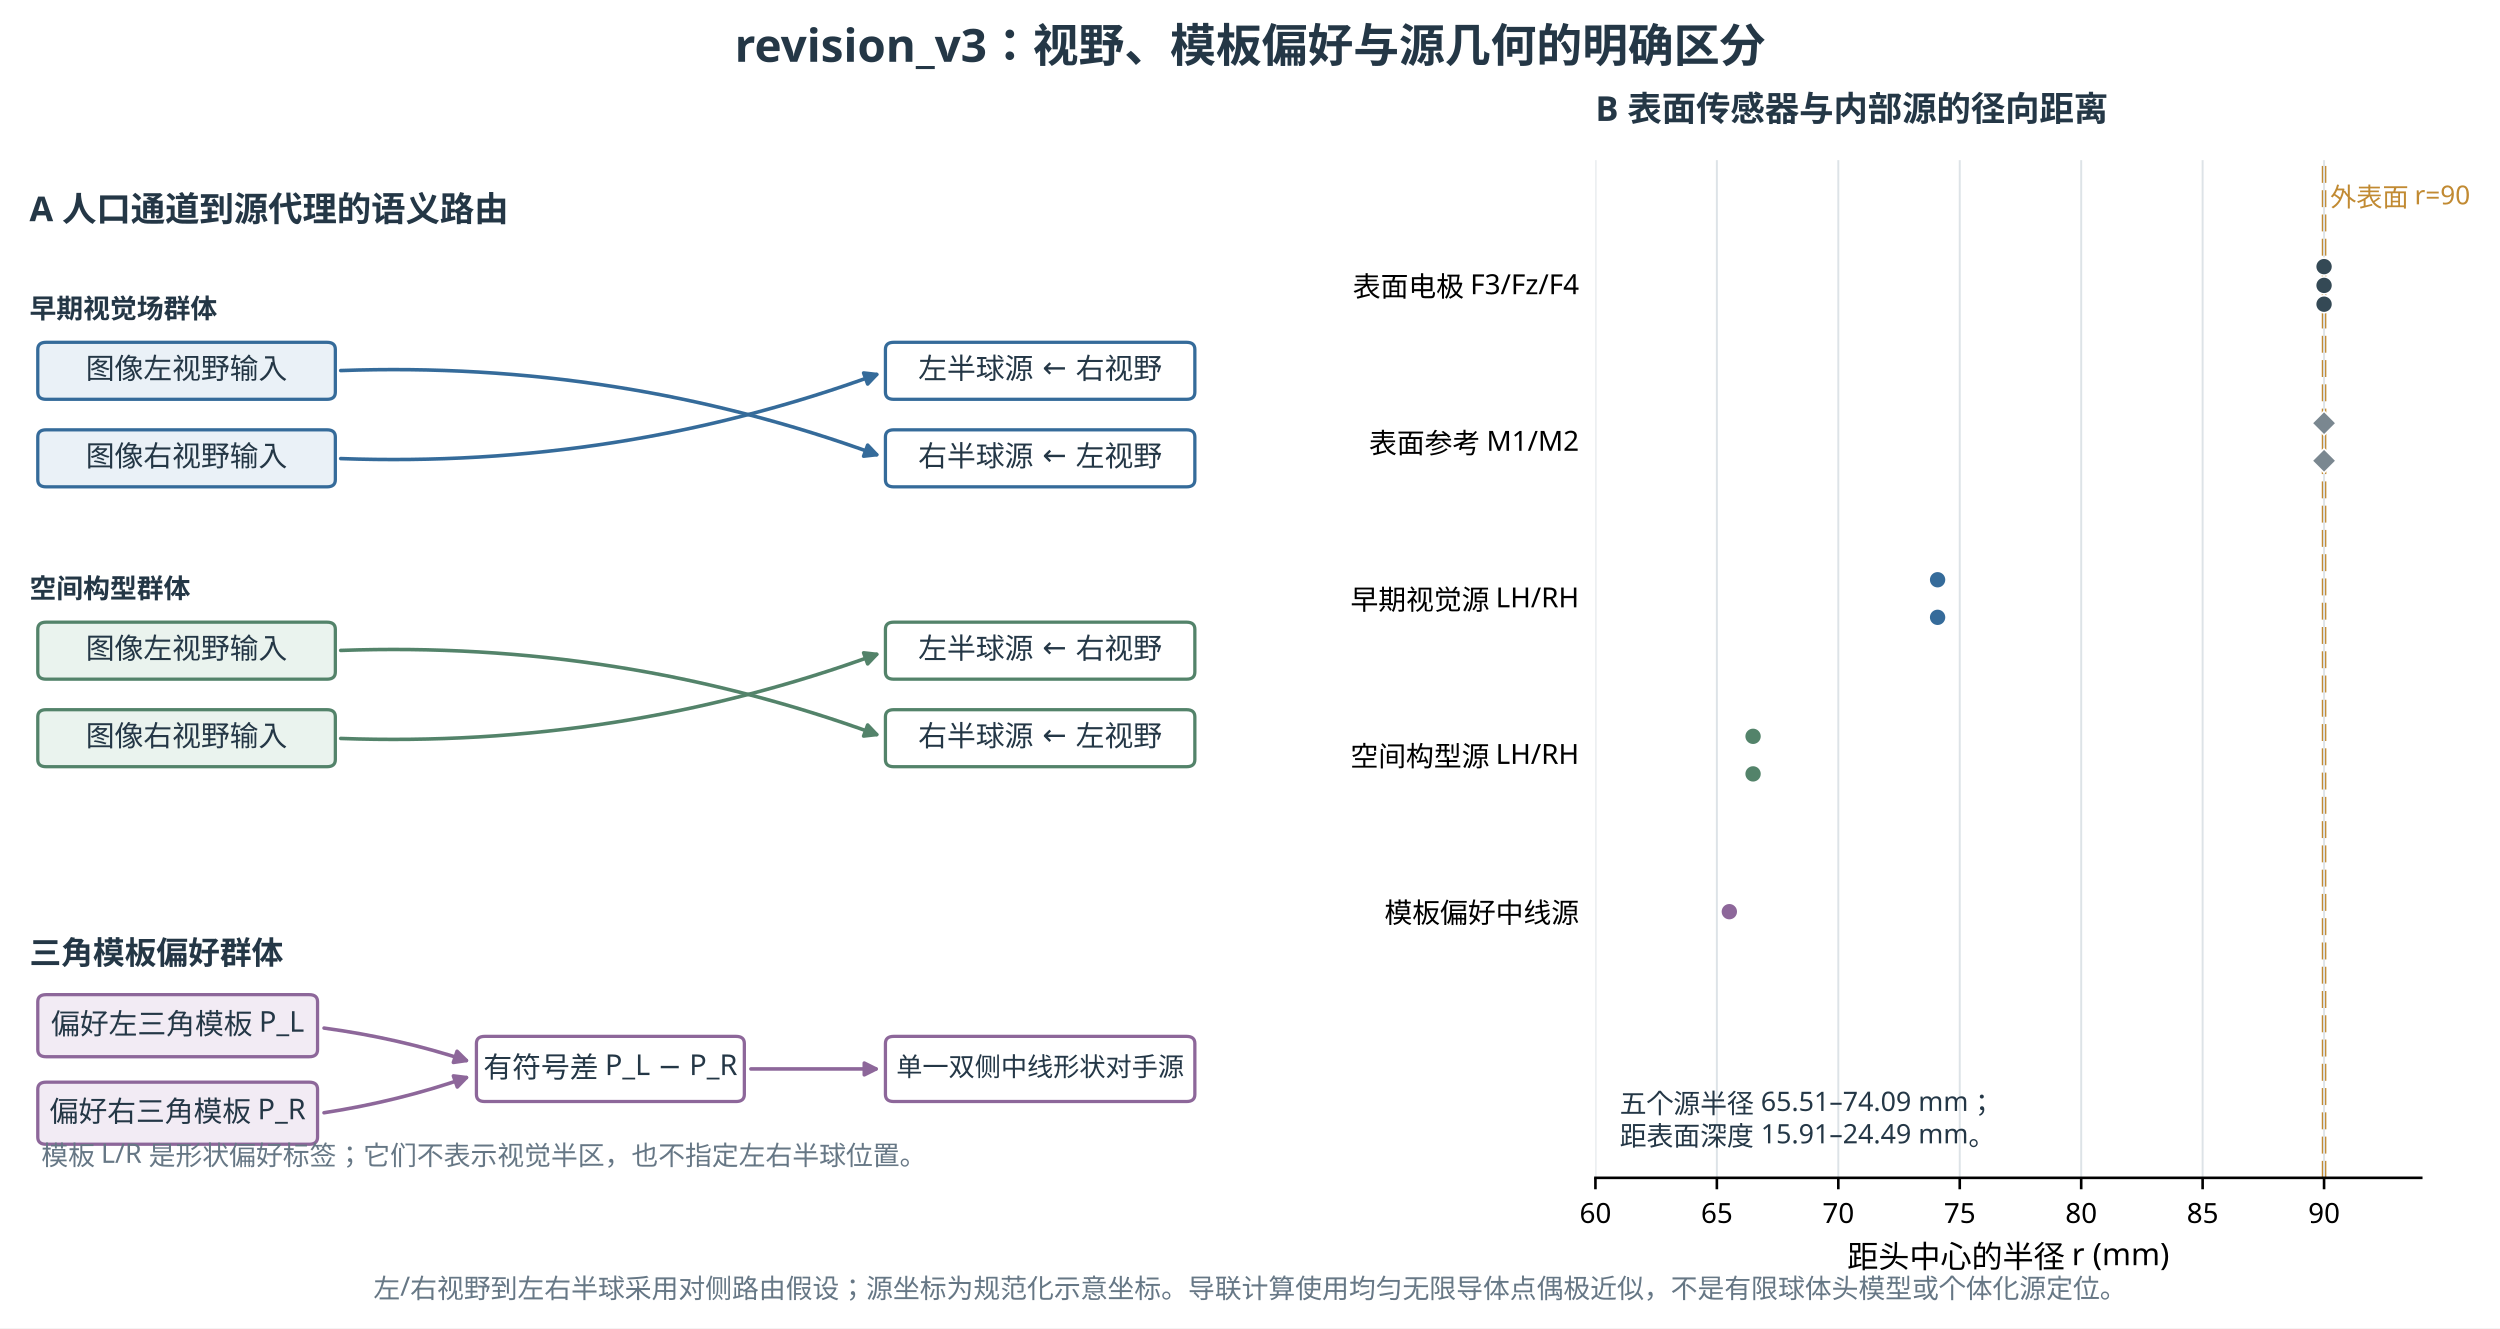
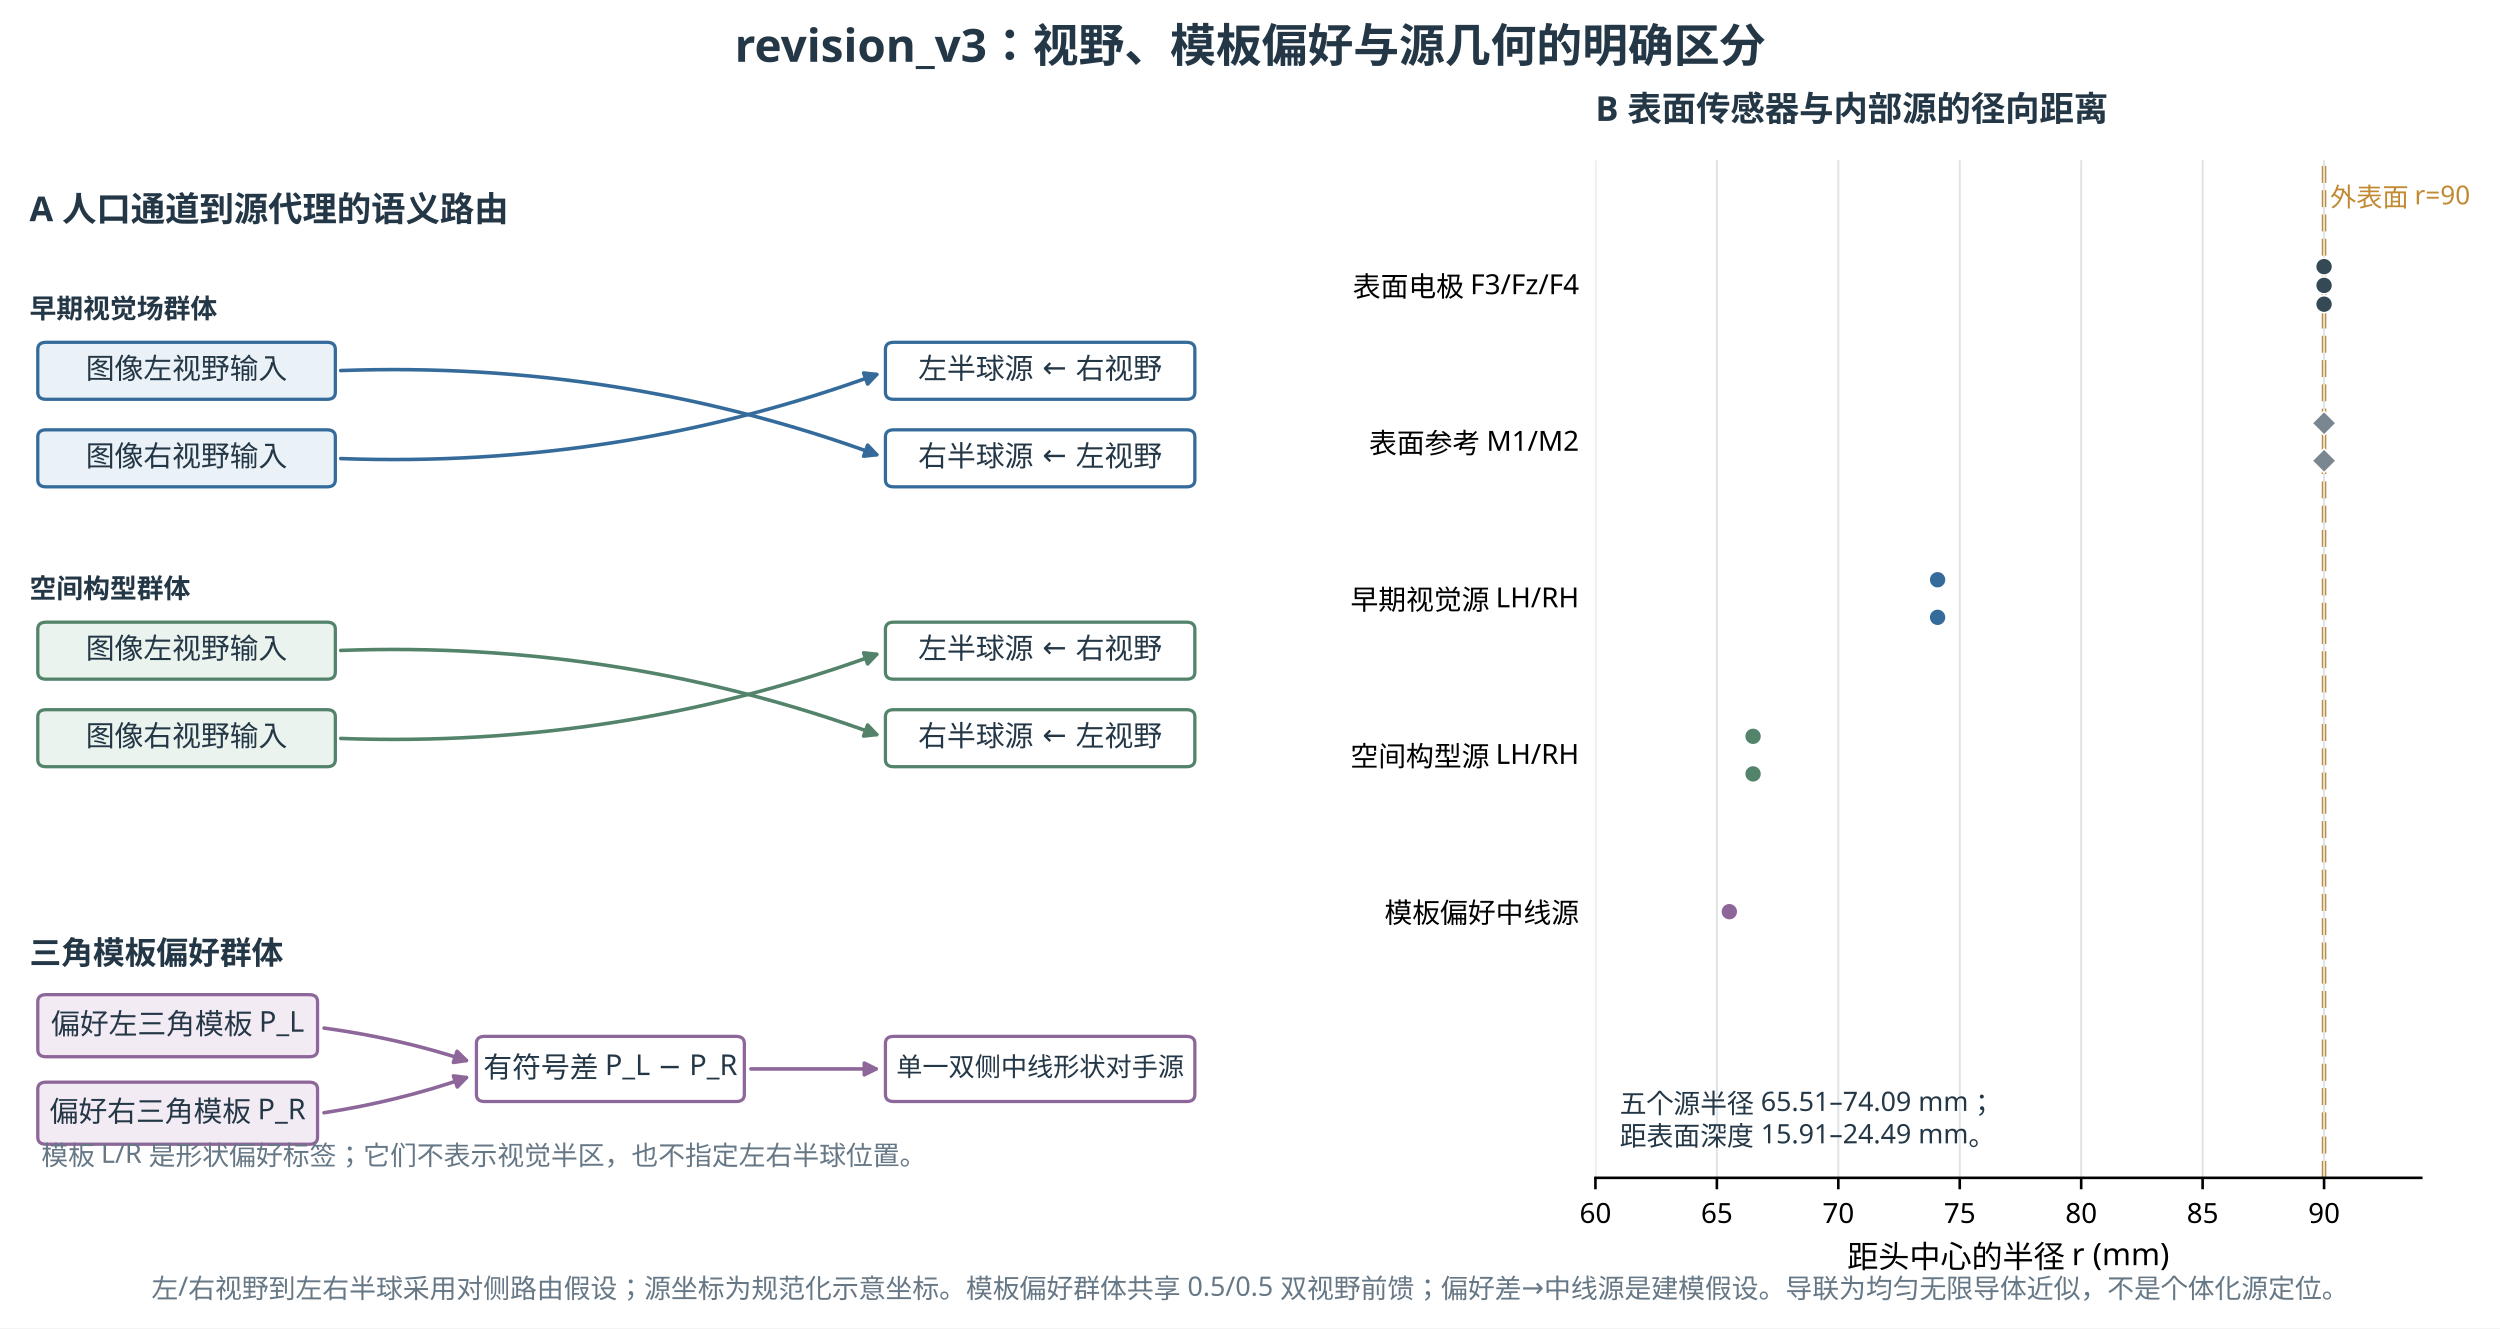
<svg xmlns="http://www.w3.org/2000/svg" xmlns:xlink="http://www.w3.org/1999/xlink" width="764.399pt" height="406.126pt" viewBox="0 0 764.399 406.126" version="1.1">
  <defs>
    <style type="text/css">*{stroke-linejoin: round; stroke-linecap: butt}</style>
  </defs>
  <g id="figure_1">
    <g id="patch_1">
      <path d="M 0 406.126  L 764.399 406.126  L 764.399 0  L 0 0  z " style="fill: #ffffff" />
    </g>
    <g id="axes_1">
      <g id="patch_2">
-         <path d="M 14.087 122.092  L 99.997 122.092  Q 102.534 122.092 102.534 119.914  L 102.534 106.845  Q 102.534 104.667 99.997 104.667  L 14.087 104.667  Q 11.55 104.667 11.55 106.845  L 11.55 119.914  Q 11.55 122.092 14.087 122.092  z " clip-path="url(#p5a7d615c99)" style="fill: #eaf1f7; stroke: #356b9a; stroke-linejoin: miter" />
+         <path d="M 14.087 122.092  L 99.997 122.092  Q 102.534 122.092 102.534 119.914  L 102.534 106.845  Q 102.534 104.667 99.997 104.667  L 14.087 104.667  Q 11.55 104.667 11.55 106.845  L 11.55 119.914  Q 11.55 122.092 14.087 122.092  z " clip-path="url(#pec33d50f7d)" style="fill: #eaf1f7; stroke: #356b9a; stroke-linejoin: miter" />
      </g>
      <g id="patch_3">
-         <path d="M 14.087 148.853  L 99.997 148.853  Q 102.534 148.853 102.534 146.675  L 102.534 133.605  Q 102.534 131.427 99.997 131.427  L 14.087 131.427  Q 11.55 131.427 11.55 133.605  L 11.55 146.675  Q 11.55 148.853 14.087 148.853  z " clip-path="url(#p5a7d615c99)" style="fill: #eaf1f7; stroke: #356b9a; stroke-linejoin: miter" />
+         <path d="M 14.087 148.853  L 99.997 148.853  Q 102.534 148.853 102.534 146.675  L 102.534 133.605  Q 102.534 131.427 99.997 131.427  L 14.087 131.427  Q 11.55 131.427 11.55 133.605  L 11.55 146.675  Q 11.55 148.853 14.087 148.853  z " clip-path="url(#pec33d50f7d)" style="fill: #eaf1f7; stroke: #356b9a; stroke-linejoin: miter" />
      </g>
      <g id="patch_4">
-         <path d="M 273.266 122.092  L 362.8 122.092  Q 365.337 122.092 365.337 119.914  L 365.337 106.845  Q 365.337 104.667 362.8 104.667  L 273.266 104.667  Q 270.728 104.667 270.728 106.845  L 270.728 119.914  Q 270.728 122.092 273.266 122.092  z " clip-path="url(#p5a7d615c99)" style="fill: #ffffff; stroke: #356b9a; stroke-linejoin: miter" />
+         <path d="M 273.266 122.092  L 362.8 122.092  Q 365.337 122.092 365.337 119.914  L 365.337 106.845  Q 365.337 104.667 362.8 104.667  L 273.266 104.667  Q 270.728 104.667 270.728 106.845  L 270.728 119.914  Q 270.728 122.092 273.266 122.092  z " clip-path="url(#pec33d50f7d)" style="fill: #ffffff; stroke: #356b9a; stroke-linejoin: miter" />
      </g>
      <g id="patch_5">
-         <path d="M 273.266 148.853  L 362.8 148.853  Q 365.337 148.853 365.337 146.675  L 365.337 133.605  Q 365.337 131.427 362.8 131.427  L 273.266 131.427  Q 270.728 131.427 270.728 133.605  L 270.728 146.675  Q 270.728 148.853 273.266 148.853  z " clip-path="url(#p5a7d615c99)" style="fill: #ffffff; stroke: #356b9a; stroke-linejoin: miter" />
+         <path d="M 273.266 148.853  L 362.8 148.853  Q 365.337 148.853 365.337 146.675  L 365.337 133.605  Q 365.337 131.427 362.8 131.427  L 273.266 131.427  Q 270.728 131.427 270.728 133.605  L 270.728 146.675  Q 270.728 148.853 273.266 148.853  z " clip-path="url(#pec33d50f7d)" style="fill: #ffffff; stroke: #356b9a; stroke-linejoin: miter" />
      </g>
      <g id="patch_6">
-         <path d="M 104.168 113.303  Q 189.245 110.251 268.057 139.028  " clip-path="url(#p5a7d615c99)" style="fill: none; stroke: #356b9a; stroke-width: 1.1; stroke-linecap: round" />
-         <path d="M 265.293 136.102  L 268.057 139.028  L 264.058 139.484  z " clip-path="url(#p5a7d615c99)" style="fill: #356b9a; stroke: #356b9a; stroke-width: 1.1; stroke-linecap: round" />
+         <path d="M 104.168 113.303  Q 189.245 110.251 268.057 139.028  " clip-path="url(#pec33d50f7d)" style="fill: none; stroke: #356b9a; stroke-width: 1.1; stroke-linecap: round" />
+         <path d="M 265.293 136.102  L 268.057 139.028  L 264.058 139.484  z " clip-path="url(#pec33d50f7d)" style="fill: #356b9a; stroke: #356b9a; stroke-width: 1.1; stroke-linecap: round" />
      </g>
      <g id="patch_7">
-         <path d="M 104.168 140.216  Q 189.245 143.269 268.057 114.492  " clip-path="url(#p5a7d615c99)" style="fill: none; stroke: #356b9a; stroke-width: 1.1; stroke-linecap: round" />
-         <path d="M 264.058 114.036  L 268.057 114.492  L 265.293 117.417  z " clip-path="url(#p5a7d615c99)" style="fill: #356b9a; stroke: #356b9a; stroke-width: 1.1; stroke-linecap: round" />
+         <path d="M 104.168 140.216  Q 189.245 143.269 268.057 114.492  " clip-path="url(#pec33d50f7d)" style="fill: none; stroke: #356b9a; stroke-width: 1.1; stroke-linecap: round" />
+         <path d="M 264.058 114.036  L 268.057 114.492  L 265.293 117.417  z " clip-path="url(#pec33d50f7d)" style="fill: #356b9a; stroke: #356b9a; stroke-width: 1.1; stroke-linecap: round" />
      </g>
      <g id="patch_8">
-         <path d="M 14.087 207.664  L 99.997 207.664  Q 102.534 207.664 102.534 205.485  L 102.534 192.416  Q 102.534 190.238 99.997 190.238  L 14.087 190.238  Q 11.55 190.238 11.55 192.416  L 11.55 205.485  Q 11.55 207.664 14.087 207.664  z " clip-path="url(#p5a7d615c99)" style="fill: #eaf3ee; stroke: #53836a; stroke-linejoin: miter" />
+         <path d="M 14.087 207.664  L 99.997 207.664  Q 102.534 207.664 102.534 205.485  L 102.534 192.416  Q 102.534 190.238 99.997 190.238  L 14.087 190.238  Q 11.55 190.238 11.55 192.416  L 11.55 205.485  Q 11.55 207.664 14.087 207.664  z " clip-path="url(#pec33d50f7d)" style="fill: #eaf3ee; stroke: #53836a; stroke-linejoin: miter" />
      </g>
      <g id="patch_9">
-         <path d="M 14.087 234.424  L 99.997 234.424  Q 102.534 234.424 102.534 232.246  L 102.534 219.177  Q 102.534 216.999 99.997 216.999  L 14.087 216.999  Q 11.55 216.999 11.55 219.177  L 11.55 232.246  Q 11.55 234.424 14.087 234.424  z " clip-path="url(#p5a7d615c99)" style="fill: #eaf3ee; stroke: #53836a; stroke-linejoin: miter" />
+         <path d="M 14.087 234.424  L 99.997 234.424  Q 102.534 234.424 102.534 232.246  L 102.534 219.177  Q 102.534 216.999 99.997 216.999  L 14.087 216.999  Q 11.55 216.999 11.55 219.177  L 11.55 232.246  Q 11.55 234.424 14.087 234.424  z " clip-path="url(#pec33d50f7d)" style="fill: #eaf3ee; stroke: #53836a; stroke-linejoin: miter" />
      </g>
      <g id="patch_10">
-         <path d="M 273.266 207.664  L 362.8 207.664  Q 365.337 207.664 365.337 205.485  L 365.337 192.416  Q 365.337 190.238 362.8 190.238  L 273.266 190.238  Q 270.728 190.238 270.728 192.416  L 270.728 205.485  Q 270.728 207.664 273.266 207.664  z " clip-path="url(#p5a7d615c99)" style="fill: #ffffff; stroke: #53836a; stroke-linejoin: miter" />
+         <path d="M 273.266 207.664  L 362.8 207.664  Q 365.337 207.664 365.337 205.485  L 365.337 192.416  Q 365.337 190.238 362.8 190.238  L 273.266 190.238  Q 270.728 190.238 270.728 192.416  L 270.728 205.485  Q 270.728 207.664 273.266 207.664  z " clip-path="url(#pec33d50f7d)" style="fill: #ffffff; stroke: #53836a; stroke-linejoin: miter" />
      </g>
      <g id="patch_11">
-         <path d="M 273.266 234.424  L 362.8 234.424  Q 365.337 234.424 365.337 232.246  L 365.337 219.177  Q 365.337 216.999 362.8 216.999  L 273.266 216.999  Q 270.728 216.999 270.728 219.177  L 270.728 232.246  Q 270.728 234.424 273.266 234.424  z " clip-path="url(#p5a7d615c99)" style="fill: #ffffff; stroke: #53836a; stroke-linejoin: miter" />
+         <path d="M 273.266 234.424  L 362.8 234.424  Q 365.337 234.424 365.337 232.246  L 365.337 219.177  Q 365.337 216.999 362.8 216.999  L 273.266 216.999  Q 270.728 216.999 270.728 219.177  L 270.728 232.246  Q 270.728 234.424 273.266 234.424  z " clip-path="url(#pec33d50f7d)" style="fill: #ffffff; stroke: #53836a; stroke-linejoin: miter" />
      </g>
      <g id="patch_12">
-         <path d="M 104.168 198.875  Q 189.245 195.822 268.057 224.599  " clip-path="url(#p5a7d615c99)" style="fill: none; stroke: #53836a; stroke-width: 1.1; stroke-linecap: round" />
-         <path d="M 265.293 221.673  L 268.057 224.599  L 264.058 225.055  z " clip-path="url(#p5a7d615c99)" style="fill: #53836a; stroke: #53836a; stroke-width: 1.1; stroke-linecap: round" />
+         <path d="M 104.168 198.875  Q 189.245 195.822 268.057 224.599  " clip-path="url(#pec33d50f7d)" style="fill: none; stroke: #53836a; stroke-width: 1.1; stroke-linecap: round" />
+         <path d="M 265.293 221.673  L 268.057 224.599  L 264.058 225.055  z " clip-path="url(#pec33d50f7d)" style="fill: #53836a; stroke: #53836a; stroke-width: 1.1; stroke-linecap: round" />
      </g>
      <g id="patch_13">
-         <path d="M 104.168 225.787  Q 189.245 228.84 268.057 200.063  " clip-path="url(#p5a7d615c99)" style="fill: none; stroke: #53836a; stroke-width: 1.1; stroke-linecap: round" />
-         <path d="M 264.058 199.607  L 268.057 200.063  L 265.293 202.989  z " clip-path="url(#p5a7d615c99)" style="fill: #53836a; stroke: #53836a; stroke-width: 1.1; stroke-linecap: round" />
+         <path d="M 104.168 225.787  Q 189.245 228.84 268.057 200.063  " clip-path="url(#pec33d50f7d)" style="fill: none; stroke: #53836a; stroke-width: 1.1; stroke-linecap: round" />
+         <path d="M 264.058 199.607  L 268.057 200.063  L 265.293 202.989  z " clip-path="url(#pec33d50f7d)" style="fill: #53836a; stroke: #53836a; stroke-width: 1.1; stroke-linecap: round" />
      </g>
      <g id="patch_14">
-         <path d="M 14.087 323.107  L 94.559 323.107  Q 97.097 323.107 97.097 320.929  L 97.097 306.304  Q 97.097 304.126 94.559 304.126  L 14.087 304.126  Q 11.55 304.126 11.55 306.304  L 11.55 320.929  Q 11.55 323.107 14.087 323.107  z " clip-path="url(#p5a7d615c99)" style="fill: #f2ebf4; stroke: #8d679a; stroke-linejoin: miter" />
+         <path d="M 14.087 323.107  L 94.559 323.107  Q 97.097 323.107 97.097 320.929  L 97.097 306.304  Q 97.097 304.126 94.559 304.126  L 14.087 304.126  Q 11.55 304.126 11.55 306.304  L 11.55 320.929  Q 11.55 323.107 14.087 323.107  z " clip-path="url(#pec33d50f7d)" style="fill: #f2ebf4; stroke: #8d679a; stroke-linejoin: miter" />
      </g>
      <g id="patch_15">
-         <path d="M 14.087 349.868  L 94.559 349.868  Q 97.097 349.868 97.097 347.689  L 97.097 333.064  Q 97.097 330.886 94.559 330.886  L 14.087 330.886  Q 11.55 330.886 11.55 333.064  L 11.55 347.689  Q 11.55 349.868 14.087 349.868  z " clip-path="url(#p5a7d615c99)" style="fill: #f2ebf4; stroke: #8d679a; stroke-linejoin: miter" />
+         <path d="M 14.087 349.868  L 94.559 349.868  Q 97.097 349.868 97.097 347.689  L 97.097 333.064  Q 97.097 330.886 94.559 330.886  L 14.087 330.886  Q 11.55 330.886 11.55 333.064  L 11.55 347.689  Q 11.55 349.868 14.087 349.868  z " clip-path="url(#pec33d50f7d)" style="fill: #f2ebf4; stroke: #8d679a; stroke-linejoin: miter" />
      </g>
      <g id="patch_16">
-         <path d="M 148.208 336.798  L 225.055 336.798  Q 227.592 336.798 227.592 334.62  L 227.592 319.062  Q 227.592 316.884 225.055 316.884  L 148.208 316.884  Q 145.67 316.884 145.67 319.062  L 145.67 334.62  Q 145.67 336.798 148.208 336.798  z " clip-path="url(#p5a7d615c99)" style="fill: #ffffff; stroke: #8d679a; stroke-linejoin: miter" />
+         <path d="M 148.208 336.798  L 225.055 336.798  Q 227.592 336.798 227.592 334.62  L 227.592 319.062  Q 227.592 316.884 225.055 316.884  L 148.208 316.884  Q 145.67 316.884 145.67 319.062  L 145.67 334.62  Q 145.67 336.798 148.208 336.798  z " clip-path="url(#pec33d50f7d)" style="fill: #ffffff; stroke: #8d679a; stroke-linejoin: miter" />
      </g>
      <g id="patch_17">
-         <path d="M 273.266 336.798  L 362.8 336.798  Q 365.337 336.798 365.337 334.62  L 365.337 319.062  Q 365.337 316.884 362.8 316.884  L 273.266 316.884  Q 270.728 316.884 270.728 319.062  L 270.728 334.62  Q 270.728 336.798 273.266 336.798  z " clip-path="url(#p5a7d615c99)" style="fill: #ffffff; stroke: #8d679a; stroke-linejoin: miter" />
+         <path d="M 273.266 336.798  L 362.8 336.798  Q 365.337 336.798 365.337 334.62  L 365.337 319.062  Q 365.337 316.884 362.8 316.884  L 273.266 316.884  Q 270.728 316.884 270.728 319.062  L 270.728 334.62  Q 270.728 336.798 273.266 336.798  z " clip-path="url(#pec33d50f7d)" style="fill: #ffffff; stroke: #8d679a; stroke-linejoin: miter" />
      </g>
      <g id="patch_18">
-         <path d="M 99.082 314.345  Q 121.902 317.442 142.607 324.267  " clip-path="url(#p5a7d615c99)" style="fill: none; stroke: #8d679a; stroke-width: 1.1; stroke-linecap: round" />
-         <path d="M 139.751 321.431  L 142.607 324.267  L 138.624 324.85  z " clip-path="url(#p5a7d615c99)" style="fill: #8d679a; stroke: #8d679a; stroke-width: 1.1; stroke-linecap: round" />
+         <path d="M 99.082 314.345  Q 121.902 317.442 142.607 324.267  " clip-path="url(#pec33d50f7d)" style="fill: none; stroke: #8d679a; stroke-width: 1.1; stroke-linecap: round" />
+         <path d="M 139.751 321.431  L 142.607 324.267  L 138.624 324.85  z " clip-path="url(#pec33d50f7d)" style="fill: #8d679a; stroke: #8d679a; stroke-width: 1.1; stroke-linecap: round" />
      </g>
      <g id="patch_19">
-         <path d="M 99.073 340.236  Q 121.942 336.708 142.623 329.472  " clip-path="url(#p5a7d615c99)" style="fill: none; stroke: #8d679a; stroke-width: 1.1; stroke-linecap: round" />
-         <path d="M 138.63 328.962  L 142.623 329.472  L 139.819 332.36  z " clip-path="url(#p5a7d615c99)" style="fill: #8d679a; stroke: #8d679a; stroke-width: 1.1; stroke-linecap: round" />
+         <path d="M 99.073 340.236  Q 121.942 336.708 142.623 329.472  " clip-path="url(#pec33d50f7d)" style="fill: none; stroke: #8d679a; stroke-width: 1.1; stroke-linecap: round" />
+         <path d="M 138.63 328.962  L 142.623 329.472  L 139.819 332.36  z " clip-path="url(#pec33d50f7d)" style="fill: #8d679a; stroke: #8d679a; stroke-width: 1.1; stroke-linecap: round" />
      </g>
      <g id="patch_20">
-         <path d="M 229.591 326.841  Q 249.342 326.841 267.862 326.841  " clip-path="url(#p5a7d615c99)" style="fill: none; stroke: #8d679a; stroke-width: 1.1; stroke-linecap: round" />
-         <path d="M 264.262 325.041  L 267.862 326.841  L 264.262 328.641  z " clip-path="url(#p5a7d615c99)" style="fill: #8d679a; stroke: #8d679a; stroke-width: 1.1; stroke-linecap: round" />
+         <path d="M 229.591 326.841  Q 249.342 326.841 267.862 326.841  " clip-path="url(#pec33d50f7d)" style="fill: none; stroke: #8d679a; stroke-width: 1.1; stroke-linecap: round" />
+         <path d="M 264.262 325.041  L 267.862 326.841  L 264.262 328.641  z " clip-path="url(#pec33d50f7d)" style="fill: #8d679a; stroke: #8d679a; stroke-width: 1.1; stroke-linecap: round" />
      </g>
      <g id="text_1">
        <text style="font-weight: 700; font-size: 10.5px; font-family: 'Microsoft YaHei'; text-anchor: start; fill: #243746" x="9.012" y="67.638" transform="rotate(-0 9.012437 67.63777)">A  人口通道到源代理的语义路由</text>
      </g>
      <g id="text_2">
        <text style="font-weight: 700; font-size: 8.2px; font-family: 'Microsoft YaHei'; text-anchor: start; fill: #243746" x="9.012" y="97.279" transform="rotate(-0 9.012437 97.2788)">早期视觉场群体</text>
      </g>
      <g id="text_3">
        <text style="font-size: 8.8px; font-family: 'Microsoft YaHei'; text-anchor: middle; fill: #243746" x="57.042" y="115.803" transform="rotate(-0 57.04201 115.803)">图像左视野输入</text>
      </g>
      <g id="text_4">
        <text style="font-size: 8.8px; font-family: 'Microsoft YaHei'; text-anchor: middle; fill: #243746" x="57.042" y="142.563" transform="rotate(-0 57.04201 142.5635)">图像右视野输入</text>
      </g>
      <g id="text_5">
        <text style="font-size: 8.8px; font-family: 'Microsoft YaHei'; text-anchor: middle; fill: #243746" x="318.033" y="115.803" transform="rotate(-0 318.0329 115.803)">左半球源  ←  右视野</text>
      </g>
      <g id="text_6">
        <text style="font-size: 8.8px; font-family: 'Microsoft YaHei'; text-anchor: middle; fill: #243746" x="318.033" y="142.563" transform="rotate(-0 318.0329 142.5635)">右半球源  ←  左视野</text>
      </g>
      <g id="text_7">
        <text style="font-weight: 700; font-size: 8.2px; font-family: 'Microsoft YaHei'; text-anchor: start; fill: #243746" x="9.012" y="182.85" transform="rotate(-0 9.012437 182.8501)">空间构型群体</text>
      </g>
      <g id="text_8">
        <text style="font-size: 8.8px; font-family: 'Microsoft YaHei'; text-anchor: middle; fill: #243746" x="57.042" y="201.374" transform="rotate(-0 57.04201 201.3743)">图像左视野输入</text>
      </g>
      <g id="text_9">
        <text style="font-size: 8.8px; font-family: 'Microsoft YaHei'; text-anchor: middle; fill: #243746" x="57.042" y="228.135" transform="rotate(-0 57.04201 228.1348)">图像右视野输入</text>
      </g>
      <g id="text_10">
        <text style="font-size: 8.8px; font-family: 'Microsoft YaHei'; text-anchor: middle; fill: #243746" x="318.033" y="201.374" transform="rotate(-0 318.0329 201.3743)">左半球源  ←  右视野</text>
      </g>
      <g id="text_11">
        <text style="font-size: 8.8px; font-family: 'Microsoft YaHei'; text-anchor: middle; fill: #243746" x="318.033" y="228.135" transform="rotate(-0 318.0329 228.1348)">右半球源  ←  左视野</text>
      </g>
      <g id="text_12">
        <text style="font-weight: 700; font-size: 9.7px; font-family: 'Microsoft YaHei'; text-anchor: start; fill: #243746" x="9.012" y="294.791" transform="rotate(-0 9.012437 294.7907)">三角模板偏好群体</text>
      </g>
      <g id="text_13">
        <text style="font-size: 8.8px; font-family: 'Microsoft YaHei'; text-anchor: middle; fill: #243746" x="54.323" y="316.195" transform="rotate(-0 54.32335 316.1945)">偏好左三角模板  P_L</text>
      </g>
      <g id="text_14">
        <text style="font-size: 8.8px; font-family: 'Microsoft YaHei'; text-anchor: middle; fill: #243746" x="54.323" y="342.955" transform="rotate(-0 54.32335 342.955)">偏好右三角模板  P_R</text>
      </g>
      <g id="text_15">
        <text style="font-size: 8.8px; font-family: 'Microsoft YaHei'; text-anchor: middle; fill: #243746" x="186.631" y="329.432" transform="rotate(-0 186.6312 329.4323)">有符号差  P_L − P_R</text>
      </g>
      <g id="text_16">
        <text style="font-size: 8px; font-family: 'Microsoft YaHei'; text-anchor: middle; fill: #243746" x="318.033" y="329.044" transform="rotate(-0 318.0329 329.0442)">单一双侧中线形状对手源</text>
      </g>
      <g id="text_17">
        <text style="font-size: 8.2px; font-family: 'Microsoft YaHei'; text-anchor: start; fill: #667785" x="12.637" y="356.231" transform="rotate(-0 12.63731 356.2306)">模板 L/R 是形状偏好标签；它们不表示视觉半区，也不指定左右半球位置。</text>
      </g>
    </g>
    <g id="axes_2">
      <g id="patch_21">
        <path d="M 487.818 360.136  L 740.309 360.136  L 740.309 48.968  L 487.818 48.968  z " style="fill: #ffffff" />
      </g>
      <g id="line2d_1">
-         <path d="M 710.604 360.136  L 710.604 48.968  " clip-path="url(#p18162a7cb9)" style="fill: none; stroke-dasharray: 5.18,2.24; stroke-dashoffset: 0; stroke: #c18a32; stroke-width: 1.4" />
+         <path d="M 710.604 360.136  L 710.604 48.968  " clip-path="url(#pba17e6900c)" style="fill: none; stroke-dasharray: 5.18,2.24; stroke-dashoffset: 0; stroke: #c18a32; stroke-width: 1.4" />
      </g>
      <g id="matplotlib.axis_1">
        <g id="xtick_1">
          <g id="line2d_2">
-             <path d="M 487.818 360.136  L 487.818 48.968  " clip-path="url(#p18162a7cb9)" style="fill: none; stroke: #dde3e7; stroke-width: 0.6; stroke-linecap: square" />
+             <path d="M 487.818 360.136  L 487.818 48.968  " clip-path="url(#pba17e6900c)" style="fill: none; stroke: #dde3e7; stroke-width: 0.6; stroke-linecap: square" />
          </g>
          <g id="line2d_3">
            <defs>
-               <path id="m456d251975" d="M 0 0  L 0 3.5  " style="stroke: #000000; stroke-width: 0.8" />
+               <path id="ma28f759d11" d="M 0 0  L 0 3.5  " style="stroke: #000000; stroke-width: 0.8" />
            </defs>
            <g>
-               <use xlink:href="#m456d251975" x="487.818" y="360.136" style="stroke: #000000; stroke-width: 0.8" />
+               <use xlink:href="#ma28f759d11" x="487.818" y="360.136" style="stroke: #000000; stroke-width: 0.8" />
            </g>
          </g>
          <g id="text_18">
            <text style="font-size: 8.5px; font-family: 'Microsoft YaHei'; text-anchor: middle" x="487.818" y="373.931" transform="rotate(-0 487.8177 373.9308)">60</text>
          </g>
        </g>
        <g id="xtick_2">
          <g id="line2d_4">
-             <path d="M 524.949 360.136  L 524.949 48.968  " clip-path="url(#p18162a7cb9)" style="fill: none; stroke: #dde3e7; stroke-width: 0.6; stroke-linecap: square" />
+             <path d="M 524.949 360.136  L 524.949 48.968  " clip-path="url(#pba17e6900c)" style="fill: none; stroke: #dde3e7; stroke-width: 0.6; stroke-linecap: square" />
          </g>
          <g id="line2d_5">
            <g>
-               <use xlink:href="#m456d251975" x="524.949" y="360.136" style="stroke: #000000; stroke-width: 0.8" />
+               <use xlink:href="#ma28f759d11" x="524.949" y="360.136" style="stroke: #000000; stroke-width: 0.8" />
            </g>
          </g>
          <g id="text_19">
            <text style="font-size: 8.5px; font-family: 'Microsoft YaHei'; text-anchor: middle" x="524.949" y="373.931" transform="rotate(-0 524.9487 373.9308)">65</text>
          </g>
        </g>
        <g id="xtick_3">
          <g id="line2d_6">
-             <path d="M 562.08 360.136  L 562.08 48.968  " clip-path="url(#p18162a7cb9)" style="fill: none; stroke: #dde3e7; stroke-width: 0.6; stroke-linecap: square" />
+             <path d="M 562.08 360.136  L 562.08 48.968  " clip-path="url(#pba17e6900c)" style="fill: none; stroke: #dde3e7; stroke-width: 0.6; stroke-linecap: square" />
          </g>
          <g id="line2d_7">
            <g>
-               <use xlink:href="#m456d251975" x="562.08" y="360.136" style="stroke: #000000; stroke-width: 0.8" />
+               <use xlink:href="#ma28f759d11" x="562.08" y="360.136" style="stroke: #000000; stroke-width: 0.8" />
            </g>
          </g>
          <g id="text_20">
            <text style="font-size: 8.5px; font-family: 'Microsoft YaHei'; text-anchor: middle" x="562.08" y="373.931" transform="rotate(-0 562.0798 373.9308)">70</text>
          </g>
        </g>
        <g id="xtick_4">
          <g id="line2d_8">
-             <path d="M 599.211 360.136  L 599.211 48.968  " clip-path="url(#p18162a7cb9)" style="fill: none; stroke: #dde3e7; stroke-width: 0.6; stroke-linecap: square" />
+             <path d="M 599.211 360.136  L 599.211 48.968  " clip-path="url(#pba17e6900c)" style="fill: none; stroke: #dde3e7; stroke-width: 0.6; stroke-linecap: square" />
          </g>
          <g id="line2d_9">
            <g>
-               <use xlink:href="#m456d251975" x="599.211" y="360.136" style="stroke: #000000; stroke-width: 0.8" />
+               <use xlink:href="#ma28f759d11" x="599.211" y="360.136" style="stroke: #000000; stroke-width: 0.8" />
            </g>
          </g>
          <g id="text_21">
            <text style="font-size: 8.5px; font-family: 'Microsoft YaHei'; text-anchor: middle" x="599.211" y="373.931" transform="rotate(-0 599.2109 373.9308)">75</text>
          </g>
        </g>
        <g id="xtick_5">
          <g id="line2d_10">
-             <path d="M 636.342 360.136  L 636.342 48.968  " clip-path="url(#p18162a7cb9)" style="fill: none; stroke: #dde3e7; stroke-width: 0.6; stroke-linecap: square" />
+             <path d="M 636.342 360.136  L 636.342 48.968  " clip-path="url(#pba17e6900c)" style="fill: none; stroke: #dde3e7; stroke-width: 0.6; stroke-linecap: square" />
          </g>
          <g id="line2d_11">
            <g>
-               <use xlink:href="#m456d251975" x="636.342" y="360.136" style="stroke: #000000; stroke-width: 0.8" />
+               <use xlink:href="#ma28f759d11" x="636.342" y="360.136" style="stroke: #000000; stroke-width: 0.8" />
            </g>
          </g>
          <g id="text_22">
            <text style="font-size: 8.5px; font-family: 'Microsoft YaHei'; text-anchor: middle" x="636.342" y="373.931" transform="rotate(-0 636.3419 373.9308)">80</text>
          </g>
        </g>
        <g id="xtick_6">
          <g id="line2d_12">
-             <path d="M 673.473 360.136  L 673.473 48.968  " clip-path="url(#p18162a7cb9)" style="fill: none; stroke: #dde3e7; stroke-width: 0.6; stroke-linecap: square" />
+             <path d="M 673.473 360.136  L 673.473 48.968  " clip-path="url(#pba17e6900c)" style="fill: none; stroke: #dde3e7; stroke-width: 0.6; stroke-linecap: square" />
          </g>
          <g id="line2d_13">
            <g>
-               <use xlink:href="#m456d251975" x="673.473" y="360.136" style="stroke: #000000; stroke-width: 0.8" />
+               <use xlink:href="#ma28f759d11" x="673.473" y="360.136" style="stroke: #000000; stroke-width: 0.8" />
            </g>
          </g>
          <g id="text_23">
            <text style="font-size: 8.5px; font-family: 'Microsoft YaHei'; text-anchor: middle" x="673.473" y="373.931" transform="rotate(-0 673.473 373.9308)">85</text>
          </g>
        </g>
        <g id="xtick_7">
          <g id="line2d_14">
-             <path d="M 710.604 360.136  L 710.604 48.968  " clip-path="url(#p18162a7cb9)" style="fill: none; stroke: #dde3e7; stroke-width: 0.6; stroke-linecap: square" />
+             <path d="M 710.604 360.136  L 710.604 48.968  " clip-path="url(#pba17e6900c)" style="fill: none; stroke: #dde3e7; stroke-width: 0.6; stroke-linecap: square" />
          </g>
          <g id="line2d_15">
            <g>
-               <use xlink:href="#m456d251975" x="710.604" y="360.136" style="stroke: #000000; stroke-width: 0.8" />
+               <use xlink:href="#ma28f759d11" x="710.604" y="360.136" style="stroke: #000000; stroke-width: 0.8" />
            </g>
          </g>
          <g id="text_24">
            <text style="font-size: 8.5px; font-family: 'Microsoft YaHei'; text-anchor: middle" x="710.604" y="373.931" transform="rotate(-0 710.604 373.9308)">90</text>
          </g>
        </g>
        <g id="text_25">
          <text style="font-size: 9.5px; font-family: 'Microsoft YaHei'; text-anchor: middle" x="614.063" y="387.638" transform="rotate(-0 614.0633 387.6379)">距头中心的半径  r (mm)</text>
        </g>
      </g>
      <g id="matplotlib.axis_2">
        <g id="ytick_1">
          <g id="line2d_16" />
          <g id="text_26">
            <text style="font-size: 8.5px; font-family: 'Microsoft YaHei'; text-anchor: end" x="482.818" y="90.663" transform="rotate(-0 482.8177 90.66266)">表面电极 F3/Fz/F4</text>
          </g>
        </g>
        <g id="ytick_2">
          <g id="line2d_17" />
          <g id="text_27">
            <text style="font-size: 8.5px; font-family: 'Microsoft YaHei'; text-anchor: end" x="482.818" y="138.535" transform="rotate(-0 482.8177 138.5347)">表面参考 M1/M2</text>
          </g>
        </g>
        <g id="ytick_3">
          <g id="line2d_18" />
          <g id="text_28">
            <text style="font-size: 8.5px; font-family: 'Microsoft YaHei'; text-anchor: end" x="482.818" y="186.407" transform="rotate(-0 482.8177 186.4068)">早期视觉源 LH/RH</text>
          </g>
        </g>
        <g id="ytick_4">
          <g id="line2d_19" />
          <g id="text_29">
            <text style="font-size: 8.5px; font-family: 'Microsoft YaHei'; text-anchor: end" x="482.818" y="234.279" transform="rotate(-0 482.8177 234.2789)">空间构型源 LH/RH</text>
          </g>
        </g>
        <g id="ytick_5">
          <g id="line2d_20" />
          <g id="text_30">
            <text style="font-size: 8.5px; font-family: 'Microsoft YaHei'; text-anchor: end" x="482.818" y="282.151" transform="rotate(-0 482.8177 282.1509)">模板偏好中线源</text>
          </g>
        </g>
        <g id="ytick_6">
          <g id="line2d_21" />
        </g>
      </g>
      <g id="patch_22">
        <path d="M 487.818 360.136  L 740.309 360.136  " style="fill: none; stroke: #000000; stroke-width: 0.8; stroke-linejoin: miter; stroke-linecap: square" />
      </g>
      <g id="text_31">
        <text style="font-size: 8px; font-family: 'Microsoft YaHei'; text-anchor: start; fill: #c18a32" x="712.461" y="63.139" transform="rotate(-0 712.4606 63.13881)">外表面 r=90</text>
      </g>
      <g id="PathCollection_1">
        <defs>
-           <path id="md7d2aa54d6" d="M 0 2.598  C 0.689 2.598 1.35 2.324 1.837 1.837  C 2.324 1.35 2.598 0.689 2.598 0  C 2.598 -0.689 2.324 -1.35 1.837 -1.837  C 1.35 -2.324 0.689 -2.598 0 -2.598  C -0.689 -2.598 -1.35 -2.324 -1.837 -1.837  C -2.324 -1.35 -2.598 -0.689 -2.598 0  C -2.598 0.689 -2.324 1.35 -1.837 1.837  C -1.35 2.324 -0.689 2.598 0 2.598  z " style="stroke: #ffffff; stroke-width: 0.5" />
-         </defs>
-         <g clip-path="url(#p18162a7cb9)">
-           <use xlink:href="#md7d2aa54d6" x="710.604" y="93.01" style="fill: #344955; stroke: #ffffff; stroke-width: 0.5" />
+           <path id="m10e960c747" d="M 0 2.598  C 0.689 2.598 1.35 2.324 1.837 1.837  C 2.324 1.35 2.598 0.689 2.598 0  C 2.598 -0.689 2.324 -1.35 1.837 -1.837  C 1.35 -2.324 0.689 -2.598 0 -2.598  C -0.689 -2.598 -1.35 -2.324 -1.837 -1.837  C -2.324 -1.35 -2.598 -0.689 -2.598 0  C -2.598 0.689 -2.324 1.35 -1.837 1.837  C -1.35 2.324 -0.689 2.598 0 2.598  z " style="stroke: #ffffff; stroke-width: 0.5" />
+         </defs>
+         <g clip-path="url(#pba17e6900c)">
+           <use xlink:href="#m10e960c747" x="710.604" y="93.01" style="fill: #344955; stroke: #ffffff; stroke-width: 0.5" />
        </g>
      </g>
      <g id="PathCollection_2">
-         <g clip-path="url(#p18162a7cb9)">
-           <use xlink:href="#md7d2aa54d6" x="710.604" y="87.265" style="fill: #344955; stroke: #ffffff; stroke-width: 0.5" />
+         <g clip-path="url(#pba17e6900c)">
+           <use xlink:href="#m10e960c747" x="710.604" y="87.265" style="fill: #344955; stroke: #ffffff; stroke-width: 0.5" />
        </g>
      </g>
      <g id="PathCollection_3">
-         <g clip-path="url(#p18162a7cb9)">
-           <use xlink:href="#md7d2aa54d6" x="710.604" y="81.521" style="fill: #344955; stroke: #ffffff; stroke-width: 0.5" />
+         <g clip-path="url(#pba17e6900c)">
+           <use xlink:href="#m10e960c747" x="710.604" y="81.521" style="fill: #344955; stroke: #ffffff; stroke-width: 0.5" />
        </g>
      </g>
      <g id="PathCollection_4">
        <defs>
-           <path id="m7f57981b67" d="M 0 3.674  L 3.674 0  L 0 -3.674  L -3.674 0  z " style="stroke: #ffffff; stroke-width: 0.5" />
-         </defs>
-         <g clip-path="url(#p18162a7cb9)">
-           <use xlink:href="#m7f57981b67" x="710.604" y="140.882" style="fill: #7a8790; stroke: #ffffff; stroke-width: 0.5" />
+           <path id="mebc8e6efcc" d="M 0 3.674  L 3.674 0  L 0 -3.674  L -3.674 0  z " style="stroke: #ffffff; stroke-width: 0.5" />
+         </defs>
+         <g clip-path="url(#pba17e6900c)">
+           <use xlink:href="#mebc8e6efcc" x="710.604" y="140.882" style="fill: #7a8790; stroke: #ffffff; stroke-width: 0.5" />
        </g>
      </g>
      <g id="PathCollection_5">
-         <g clip-path="url(#p18162a7cb9)">
-           <use xlink:href="#m7f57981b67" x="710.604" y="129.393" style="fill: #7a8790; stroke: #ffffff; stroke-width: 0.5" />
+         <g clip-path="url(#pba17e6900c)">
+           <use xlink:href="#mebc8e6efcc" x="710.604" y="129.393" style="fill: #7a8790; stroke: #ffffff; stroke-width: 0.5" />
        </g>
      </g>
      <g id="PathCollection_6">
        <defs>
-           <path id="mb4e6709fd9" d="M 0 2.598  C 0.689 2.598 1.35 2.324 1.837 1.837  C 2.324 1.35 2.598 0.689 2.598 0  C 2.598 -0.689 2.324 -1.35 1.837 -1.837  C 1.35 -2.324 0.689 -2.598 0 -2.598  C -0.689 -2.598 -1.35 -2.324 -1.837 -1.837  C -2.324 -1.35 -2.598 -0.689 -2.598 0  C -2.598 0.689 -2.324 1.35 -1.837 1.837  C -1.35 2.324 -0.689 2.598 0 2.598  z " style="stroke: #ffffff; stroke-width: 0.5" />
-         </defs>
-         <g clip-path="url(#p18162a7cb9)">
-           <use xlink:href="#mb4e6709fd9" x="592.437" y="188.754" style="fill: #356b9a; stroke: #ffffff; stroke-width: 0.5" />
+           <path id="m30ef576e22" d="M 0 2.598  C 0.689 2.598 1.35 2.324 1.837 1.837  C 2.324 1.35 2.598 0.689 2.598 0  C 2.598 -0.689 2.324 -1.35 1.837 -1.837  C 1.35 -2.324 0.689 -2.598 0 -2.598  C -0.689 -2.598 -1.35 -2.324 -1.837 -1.837  C -2.324 -1.35 -2.598 -0.689 -2.598 0  C -2.598 0.689 -2.324 1.35 -1.837 1.837  C -1.35 2.324 -0.689 2.598 0 2.598  z " style="stroke: #ffffff; stroke-width: 0.5" />
+         </defs>
+         <g clip-path="url(#pba17e6900c)">
+           <use xlink:href="#m30ef576e22" x="592.437" y="188.754" style="fill: #356b9a; stroke: #ffffff; stroke-width: 0.5" />
        </g>
      </g>
      <g id="PathCollection_7">
-         <g clip-path="url(#p18162a7cb9)">
-           <use xlink:href="#mb4e6709fd9" x="592.437" y="177.265" style="fill: #356b9a; stroke: #ffffff; stroke-width: 0.5" />
+         <g clip-path="url(#pba17e6900c)">
+           <use xlink:href="#m30ef576e22" x="592.437" y="177.265" style="fill: #356b9a; stroke: #ffffff; stroke-width: 0.5" />
        </g>
      </g>
      <g id="PathCollection_8">
        <defs>
-           <path id="m0d9544ce3c" d="M 0 2.598  C 0.689 2.598 1.35 2.324 1.837 1.837  C 2.324 1.35 2.598 0.689 2.598 0  C 2.598 -0.689 2.324 -1.35 1.837 -1.837  C 1.35 -2.324 0.689 -2.598 0 -2.598  C -0.689 -2.598 -1.35 -2.324 -1.837 -1.837  C -2.324 -1.35 -2.598 -0.689 -2.598 0  C -2.598 0.689 -2.324 1.35 -1.837 1.837  C -1.35 2.324 -0.689 2.598 0 2.598  z " style="stroke: #ffffff; stroke-width: 0.5" />
-         </defs>
-         <g clip-path="url(#p18162a7cb9)">
-           <use xlink:href="#m0d9544ce3c" x="536.018" y="236.626" style="fill: #53836a; stroke: #ffffff; stroke-width: 0.5" />
+           <path id="mf3fd4e777c" d="M 0 2.598  C 0.689 2.598 1.35 2.324 1.837 1.837  C 2.324 1.35 2.598 0.689 2.598 0  C 2.598 -0.689 2.324 -1.35 1.837 -1.837  C 1.35 -2.324 0.689 -2.598 0 -2.598  C -0.689 -2.598 -1.35 -2.324 -1.837 -1.837  C -2.324 -1.35 -2.598 -0.689 -2.598 0  C -2.598 0.689 -2.324 1.35 -1.837 1.837  C -1.35 2.324 -0.689 2.598 0 2.598  z " style="stroke: #ffffff; stroke-width: 0.5" />
+         </defs>
+         <g clip-path="url(#pba17e6900c)">
+           <use xlink:href="#mf3fd4e777c" x="536.018" y="236.626" style="fill: #53836a; stroke: #ffffff; stroke-width: 0.5" />
        </g>
      </g>
      <g id="PathCollection_9">
-         <g clip-path="url(#p18162a7cb9)">
-           <use xlink:href="#m0d9544ce3c" x="536.018" y="225.137" style="fill: #53836a; stroke: #ffffff; stroke-width: 0.5" />
+         <g clip-path="url(#pba17e6900c)">
+           <use xlink:href="#mf3fd4e777c" x="536.018" y="225.137" style="fill: #53836a; stroke: #ffffff; stroke-width: 0.5" />
        </g>
      </g>
      <g id="PathCollection_10">
        <defs>
-           <path id="m2a8daaa9e1" d="M 0 2.598  C 0.689 2.598 1.35 2.324 1.837 1.837  C 2.324 1.35 2.598 0.689 2.598 0  C 2.598 -0.689 2.324 -1.35 1.837 -1.837  C 1.35 -2.324 0.689 -2.598 0 -2.598  C -0.689 -2.598 -1.35 -2.324 -1.837 -1.837  C -2.324 -1.35 -2.598 -0.689 -2.598 0  C -2.598 0.689 -2.324 1.35 -1.837 1.837  C -1.35 2.324 -0.689 2.598 0 2.598  z " style="stroke: #ffffff; stroke-width: 0.5" />
-         </defs>
-         <g clip-path="url(#p18162a7cb9)">
-           <use xlink:href="#m2a8daaa9e1" x="528.761" y="278.754" style="fill: #8d679a; stroke: #ffffff; stroke-width: 0.5" />
+           <path id="m2676191422" d="M 0 2.598  C 0.689 2.598 1.35 2.324 1.837 1.837  C 2.324 1.35 2.598 0.689 2.598 0  C 2.598 -0.689 2.324 -1.35 1.837 -1.837  C 1.35 -2.324 0.689 -2.598 0 -2.598  C -0.689 -2.598 -1.35 -2.324 -1.837 -1.837  C -2.324 -1.35 -2.598 -0.689 -2.598 0  C -2.598 0.689 -2.324 1.35 -1.837 1.837  C -1.35 2.324 -0.689 2.598 0 2.598  z " style="stroke: #ffffff; stroke-width: 0.5" />
+         </defs>
+         <g clip-path="url(#pba17e6900c)">
+           <use xlink:href="#m2676191422" x="528.761" y="278.754" style="fill: #8d679a; stroke: #ffffff; stroke-width: 0.5" />
        </g>
      </g>
      <g id="text_32">
        <text style="font-size: 8.2px; font-family: 'Microsoft YaHei'; fill: #243746" transform="translate(495.2439 340.3613)">五个源半径 65.51–74.09 mm；</text>
        <text style="font-size: 8.2px; font-family: 'Microsoft YaHei'; fill: #243746" transform="translate(495.2439 350.2656)">距表面深度 15.91–24.49 mm。</text>
      </g>
      <g id="text_33">
        <text style="font-weight: 700; font-size: 10.5px; font-family: 'Microsoft YaHei'; text-anchor: start; fill: #243746" x="487.818" y="36.968" transform="rotate(-0 487.8177 36.96767)">B  表面传感器与内部源的径向距离</text>
      </g>
    </g>
    <g id="text_34">
      <text style="font-weight: 700; font-size: 14px; font-family: 'Microsoft YaHei'; text-anchor: middle; fill: #243746" x="382.2" y="18.91" transform="rotate(-0 382.1998 18.90969)">revision_v3：视野、模板偏好与源几何的明确区分</text>
    </g>
    <g id="text_35">
-       <text style="font-size: 8.2px; font-family: 'Microsoft YaHei'; text-anchor: middle; fill: #667785" x="382.2" y="396.888" transform="rotate(-0 382.1998 396.8878)">左/右视野到左右半球采用对侧路由假设；源坐标为规范化示意坐标。导联计算使用均匀无限导体点偶极近似，不是有限球体头模型或个体化源定位。</text>
+       <text style="font-size: 8.2px; font-family: 'Microsoft YaHei'; text-anchor: middle; fill: #667785" x="382.2" y="396.888" transform="rotate(-0 382.1998 396.8878)">左/右视野到左右半球采用对侧路由假设；源坐标为规范化示意坐标。模板偏好群体共享 0.5/0.5 双视野前馈；偏好差→中线源是建模假设。导联为均匀无限导体近似，不是个体化源定位。</text>
    </g>
  </g>
  <defs>
-     <clipPath id="p5a7d615c99">
+     <clipPath id="pec33d50f7d">
      <rect x="7.2" y="48.968" width="366.112" height="311.168" />
    </clipPath>
-     <clipPath id="p18162a7cb9">
+     <clipPath id="pba17e6900c">
      <rect x="487.818" y="48.968" width="252.491" height="311.168" />
    </clipPath>
  </defs>
</svg>
